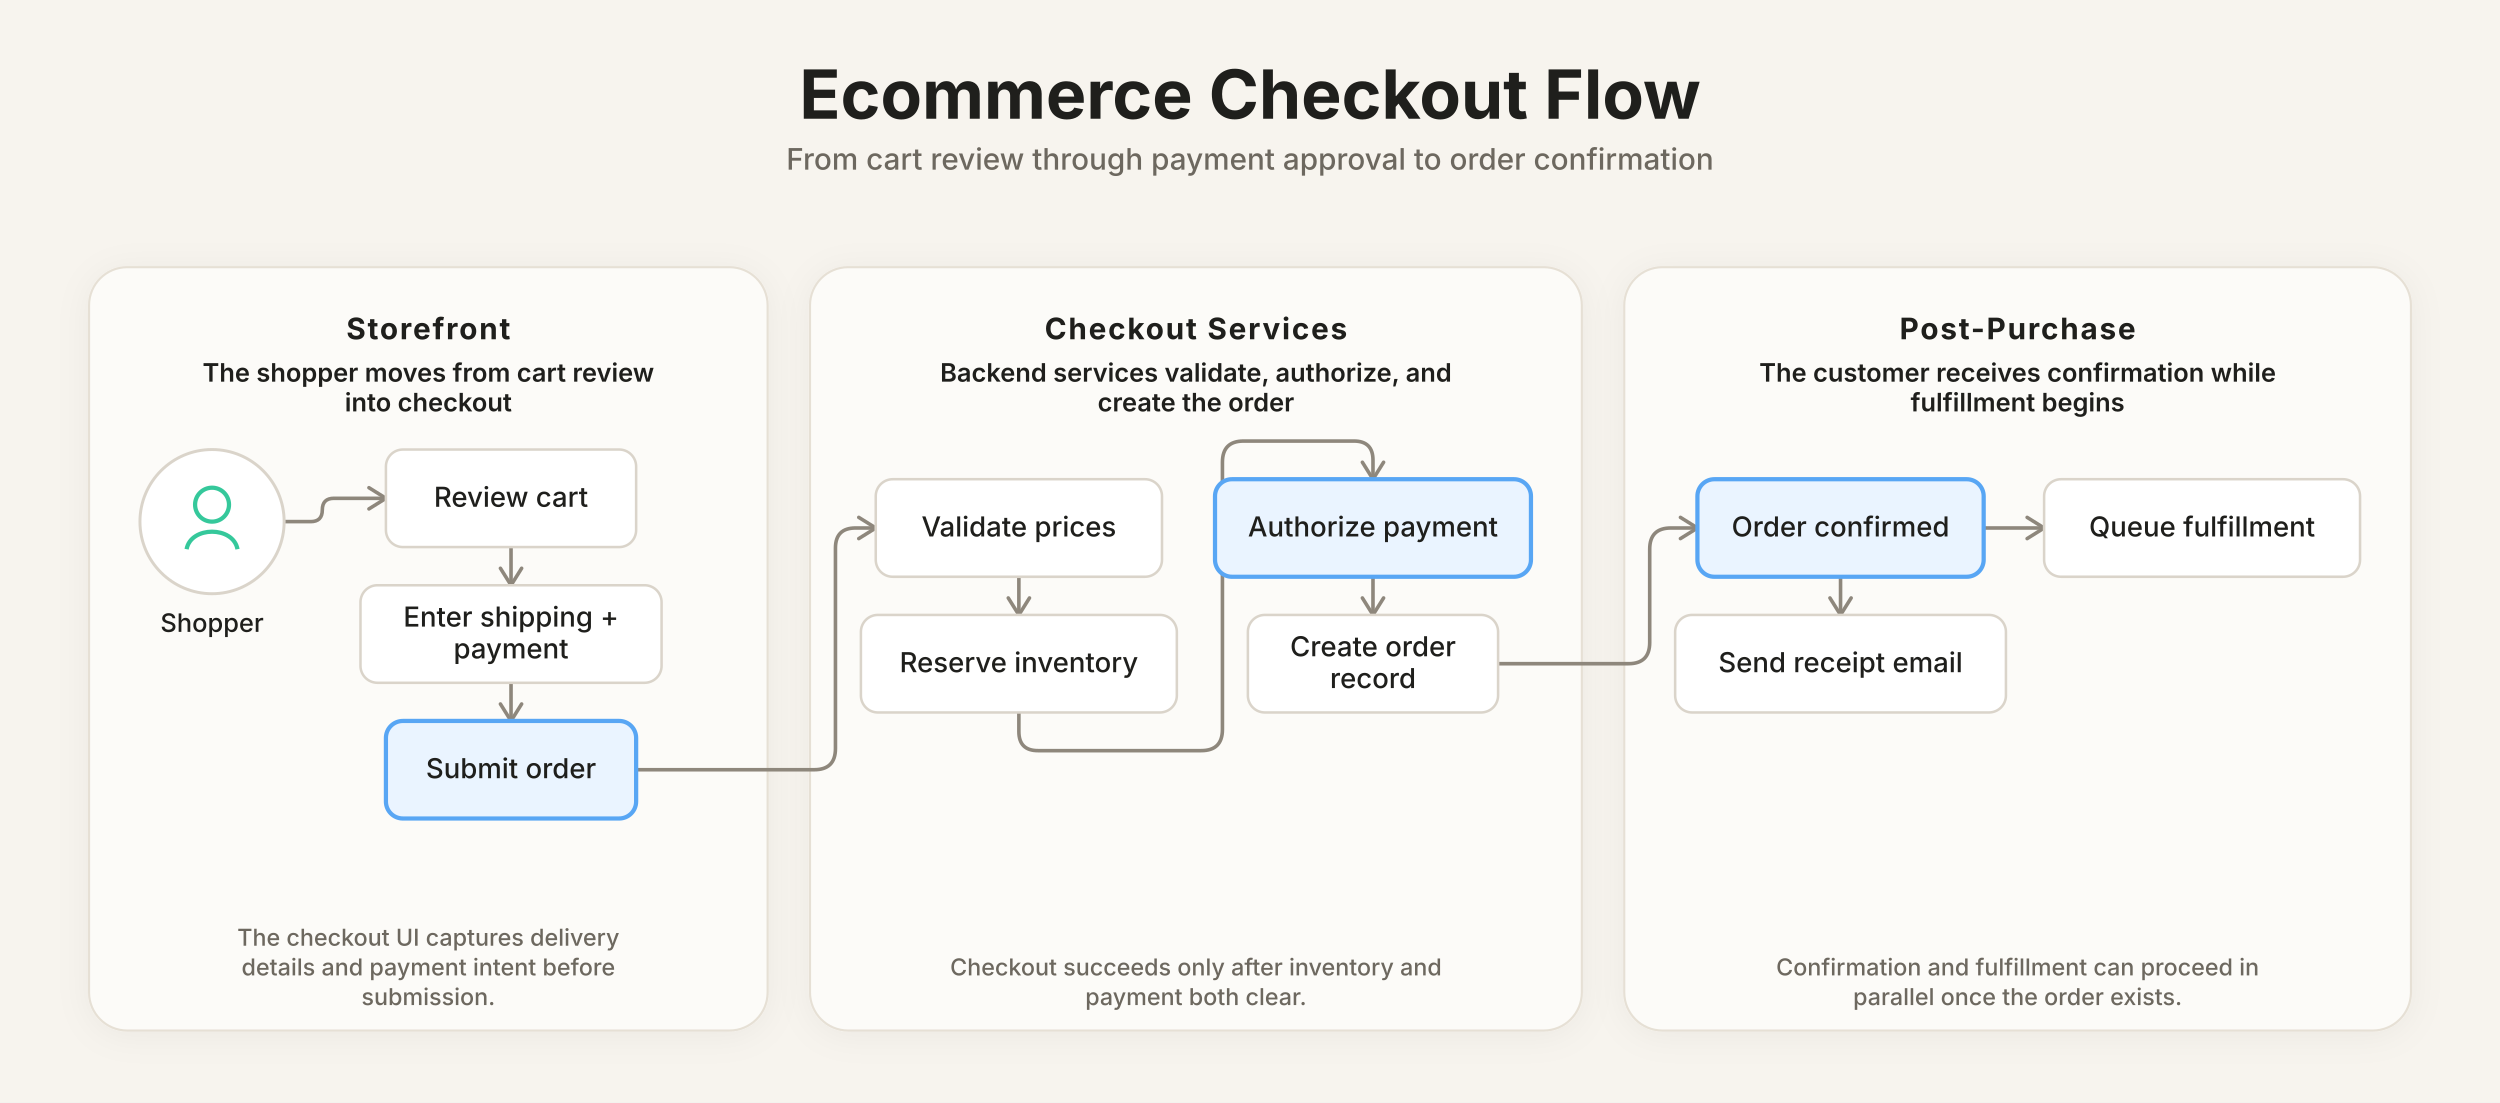
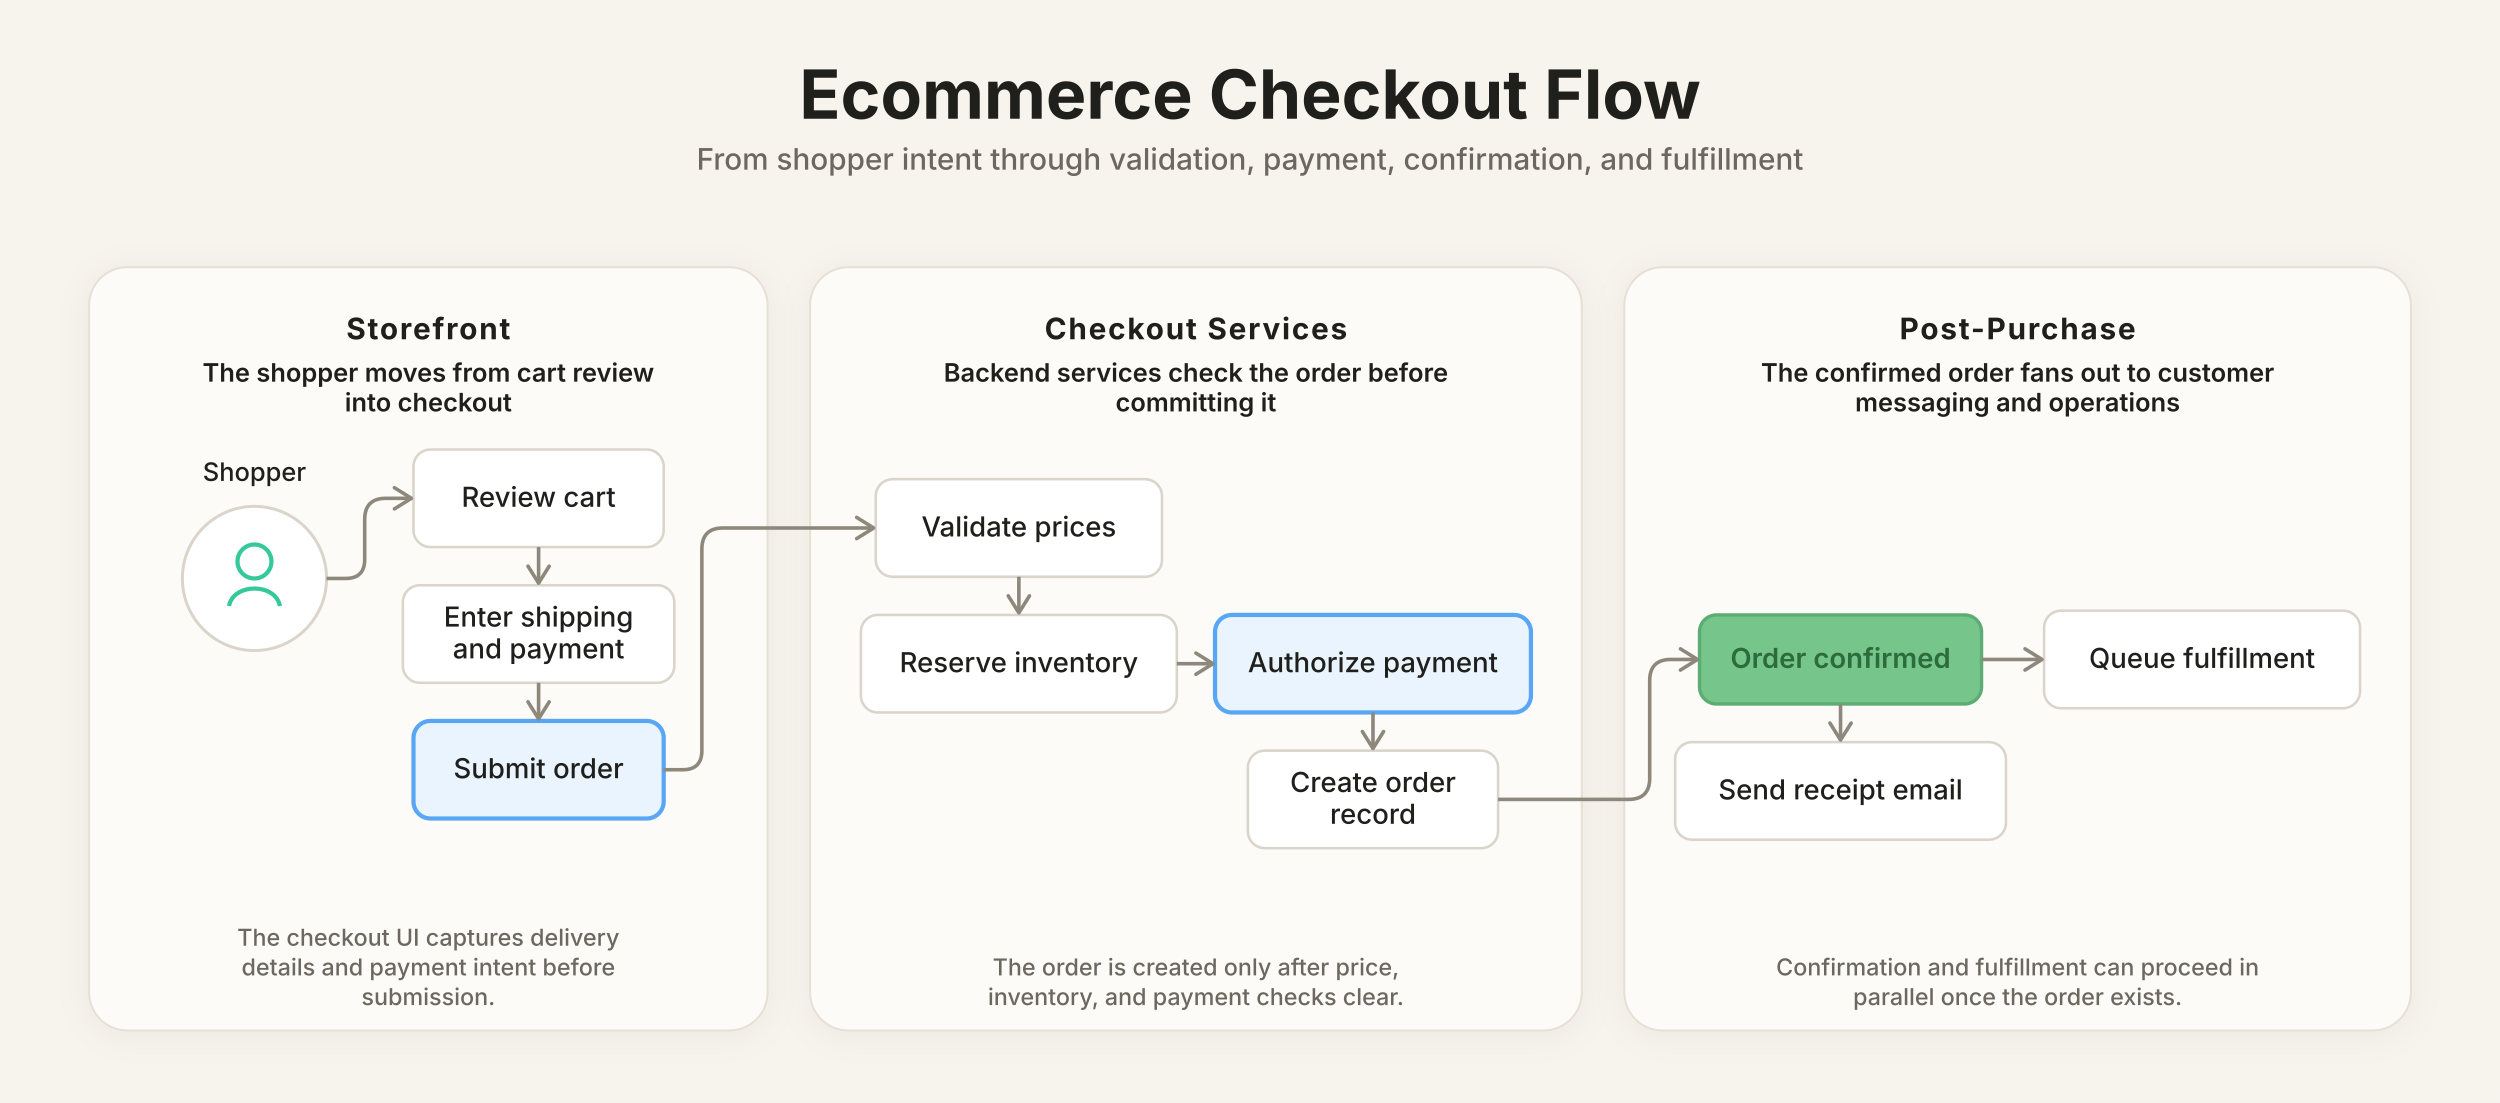
<svg xmlns="http://www.w3.org/2000/svg" width="1179" height="520" viewBox="0 0 1179 520" role="img" aria-label="Ecommerce Checkout Flow">
  <defs>
    <filter id="panelShadow" x="-10%" y="-10%" width="120%" height="140%">
      <feDropShadow dx="0" dy="2" stdDeviation="8" flood-color="rgba(0,0,0,0.05)" />
    </filter>
    <marker id="arrow" viewBox="0 0 11 12" markerWidth="11" markerHeight="12" refX="9.5" refY="6" orient="auto" markerUnits="userSpaceOnUse" overflow="visible">
      <path d="M 1.5 1.0 L 9.5 6 L 1.5 11.0" fill="none" stroke="#8E877C" stroke-width="1.7" stroke-linecap="round" stroke-linejoin="round" />
    </marker>
  </defs>
  <rect width="1179" height="520" fill="#F7F4EE" />
  <text x="589.5" y="56" text-anchor="middle" font-family="Inter, ui-sans-serif, system-ui, sans-serif" font-size="32" font-weight="700" fill="#1F1F1C">Ecommerce Checkout Flow</text>
-   <text x="589.5" y="80" text-anchor="middle" font-family="Inter, ui-sans-serif, system-ui, sans-serif" font-size="14" font-weight="500" fill="#6D685F">From cart review through payment approval to order confirmation</text>
+   <text x="589.5" y="80" text-anchor="middle" font-family="Inter, ui-sans-serif, system-ui, sans-serif" font-size="14" font-weight="500" fill="#6D685F">From shopper intent through validation, payment, confirmation, and fulfillment</text>
  <rect x="42.0" y="126.0" width="320.0" height="360.0" rx="18" fill="#FCFBF8" stroke="#E6E0D5" filter="url(#panelShadow)" />
  <text x="202.0" y="160.0" text-anchor="middle" font-family="Inter, ui-sans-serif, system-ui, sans-serif" font-size="14" font-weight="700" letter-spacing="0.06em" fill="#1F1F1C">Storefront</text>
  <text x="202.0" y="180.0" text-anchor="middle" font-family="Inter, ui-sans-serif, system-ui, sans-serif" font-size="12" font-weight="600" fill="#1F1F1C">The shopper moves from cart review</text>
  <text x="202.0" y="194.0" text-anchor="middle" font-family="Inter, ui-sans-serif, system-ui, sans-serif" font-size="12" font-weight="600" fill="#1F1F1C">into checkout</text>
  <text x="202.0" y="446.0" text-anchor="middle" font-family="Inter, ui-sans-serif, system-ui, sans-serif" font-size="11" font-weight="500" fill="#6D685F">The checkout UI captures delivery</text>
  <text x="202.0" y="460.0" text-anchor="middle" font-family="Inter, ui-sans-serif, system-ui, sans-serif" font-size="11" font-weight="500" fill="#6D685F">details and payment intent before</text>
  <text x="202.0" y="474.0" text-anchor="middle" font-family="Inter, ui-sans-serif, system-ui, sans-serif" font-size="11" font-weight="500" fill="#6D685F">submission.</text>
  <rect x="382.0" y="126.0" width="364.0" height="360.0" rx="18" fill="#FCFBF8" stroke="#E6E0D5" filter="url(#panelShadow)" />
  <text x="564.0" y="160.0" text-anchor="middle" font-family="Inter, ui-sans-serif, system-ui, sans-serif" font-size="14" font-weight="700" letter-spacing="0.06em" fill="#1F1F1C">Checkout Services</text>
-   <text x="564.0" y="180.0" text-anchor="middle" font-family="Inter, ui-sans-serif, system-ui, sans-serif" font-size="12" font-weight="600" fill="#1F1F1C">Backend services validate, authorize, and</text>
-   <text x="564.0" y="194.0" text-anchor="middle" font-family="Inter, ui-sans-serif, system-ui, sans-serif" font-size="12" font-weight="600" fill="#1F1F1C">create the order</text>
-   <text x="564.0" y="460.0" text-anchor="middle" font-family="Inter, ui-sans-serif, system-ui, sans-serif" font-size="11" font-weight="500" fill="#6D685F">Checkout succeeds only after inventory and</text>
-   <text x="564.0" y="474.0" text-anchor="middle" font-family="Inter, ui-sans-serif, system-ui, sans-serif" font-size="11" font-weight="500" fill="#6D685F">payment both clear.</text>
+   <text x="564.0" y="180.0" text-anchor="middle" font-family="Inter, ui-sans-serif, system-ui, sans-serif" font-size="12" font-weight="600" fill="#1F1F1C">Backend services check the order before</text>
+   <text x="564.0" y="194.0" text-anchor="middle" font-family="Inter, ui-sans-serif, system-ui, sans-serif" font-size="12" font-weight="600" fill="#1F1F1C">committing it</text>
+   <text x="564.0" y="460.0" text-anchor="middle" font-family="Inter, ui-sans-serif, system-ui, sans-serif" font-size="11" font-weight="500" fill="#6D685F">The order is created only after price,</text>
+   <text x="564.0" y="474.0" text-anchor="middle" font-family="Inter, ui-sans-serif, system-ui, sans-serif" font-size="11" font-weight="500" fill="#6D685F">inventory, and payment checks clear.</text>
  <rect x="766.0" y="126.0" width="371.0" height="360.0" rx="18" fill="#FCFBF8" stroke="#E6E0D5" filter="url(#panelShadow)" />
  <text x="951.5" y="160.0" text-anchor="middle" font-family="Inter, ui-sans-serif, system-ui, sans-serif" font-size="14" font-weight="700" letter-spacing="0.06em" fill="#1F1F1C">Post-Purchase</text>
-   <text x="951.5" y="180.0" text-anchor="middle" font-family="Inter, ui-sans-serif, system-ui, sans-serif" font-size="12" font-weight="600" fill="#1F1F1C">The customer receives confirmation while</text>
-   <text x="951.5" y="194.0" text-anchor="middle" font-family="Inter, ui-sans-serif, system-ui, sans-serif" font-size="12" font-weight="600" fill="#1F1F1C">fulfillment begins</text>
+   <text x="951.5" y="180.0" text-anchor="middle" font-family="Inter, ui-sans-serif, system-ui, sans-serif" font-size="12" font-weight="600" fill="#1F1F1C">The confirmed order fans out to customer</text>
+   <text x="951.5" y="194.0" text-anchor="middle" font-family="Inter, ui-sans-serif, system-ui, sans-serif" font-size="12" font-weight="600" fill="#1F1F1C">messaging and operations</text>
  <text x="951.5" y="460.0" text-anchor="middle" font-family="Inter, ui-sans-serif, system-ui, sans-serif" font-size="11" font-weight="500" fill="#6D685F">Confirmation and fulfillment can proceed in</text>
  <text x="951.5" y="474.0" text-anchor="middle" font-family="Inter, ui-sans-serif, system-ui, sans-serif" font-size="11" font-weight="500" fill="#6D685F">parallel once the order exists.</text>
-   <path d="M 134.0 246.0 L 146.5 246.0 Q 152.0 246.0 152.0 240.5 L 152.0 240.5 Q 152.0 235.0 157.5 235.0 L 182.0 235.0" fill="none" stroke="#8E877C" stroke-width="1.7" marker-end="url(#arrow)" />
-   <path d="M 241.0 258.0 L 241.0 276.0" fill="none" stroke="#8E877C" stroke-width="1.7" marker-end="url(#arrow)" />
-   <path d="M 241.0 322.0 L 241.0 340.0" fill="none" stroke="#8E877C" stroke-width="1.7" marker-end="url(#arrow)" />
-   <path d="M 300.0 363.0 L 384.0 363.0 Q 394.0 363.0 394.0 353.0 L 394.0 258.5 Q 394.0 249.0 403.5 249.0 L 413.0 249.0" fill="none" stroke="#8E877C" stroke-width="1.7" marker-end="url(#arrow)" />
-   <path d="M 480.5 272.0 L 480.5 290.0" fill="none" stroke="#8E877C" stroke-width="1.7" marker-end="url(#arrow)" />
-   <path d="M 480.5 336.0 L 480.5 345.0 Q 480.5 354.0 489.5 354.0 L 566.5 354.0 Q 576.5 354.0 576.5 344.0 L 576.5 218.0 Q 576.5 208.0 586.5 208.0 L 638.5 208.0 Q 647.5 208.0 647.5 217.0 L 647.5 226.0" fill="none" stroke="#8E877C" stroke-width="1.7" marker-end="url(#arrow)" />
-   <path d="M 647.5 272.0 L 647.5 290.0" fill="none" stroke="#8E877C" stroke-width="1.7" marker-end="url(#arrow)" />
-   <path d="M 706.5 313.0 L 768.0 313.0 Q 778.0 313.0 778.0 303.0 L 778.0 259.0 Q 778.0 249.0 788.0 249.0 L 800.5 249.0" fill="none" stroke="#8E877C" stroke-width="1.7" marker-end="url(#arrow)" />
-   <path d="M 868.0 272.0 L 868.0 290.0" fill="none" stroke="#8E877C" stroke-width="1.7" marker-end="url(#arrow)" />
-   <path d="M 935.5 249.0 L 964.0 249.0" fill="none" stroke="#8E877C" stroke-width="1.7" marker-end="url(#arrow)" />
-   <circle cx="100.0" cy="246.0" r="34.0" fill="#FFFFFF" stroke="#DAD4CA" stroke-width="1.4" />
-   <circle cx="100.0" cy="238.0" r="8" fill="none" stroke="#35C89B" stroke-width="2" />
-   <path d="M 88.0 259.0 C 90.0 248.0, 110.0 248.0, 112.0 259.0" fill="none" stroke="#35C89B" stroke-width="2" />
-   <text x="100.0" y="298.0" text-anchor="middle" font-family="Inter, ui-sans-serif, system-ui, sans-serif" font-size="12" font-weight="500" fill="#1F1F1C">Shopper</text>
-   <rect x="182.0" y="212.0" width="118.0" height="46.0" rx="8" fill="#FFFFFF" stroke="#DAD4CA" stroke-width="1.2" />
-   <text x="241.0" y="239.0" text-anchor="middle" font-family="Inter, ui-sans-serif, system-ui, sans-serif" font-size="13" font-weight="500" fill="#1F1F1C">Review cart</text>
+   <rect x="195.0" y="212.0" width="118.0" height="46.0" rx="8" fill="#FFFFFF" stroke="#DAD4CA" stroke-width="1.2" />
+   <text x="254.0" y="239.0" text-anchor="middle" font-family="Inter, ui-sans-serif, system-ui, sans-serif" font-size="13" font-weight="500" fill="#1F1F1C">Review cart</text>
  <rect x="413.0" y="226.0" width="135.0" height="46.0" rx="8" fill="#FFFFFF" stroke="#DAD4CA" stroke-width="1.2" />
  <text x="480.5" y="253.0" text-anchor="middle" font-family="Inter, ui-sans-serif, system-ui, sans-serif" font-size="13" font-weight="500" fill="#1F1F1C">Validate prices</text>
-   <rect x="573.0" y="226.0" width="149.0" height="46.0" rx="8" fill="#EAF4FF" stroke="#58A6F4" stroke-width="2" />
-   <text x="647.5" y="253.0" text-anchor="middle" font-family="Inter, ui-sans-serif, system-ui, sans-serif" font-size="13" font-weight="500" fill="#1F1F1C">Authorize payment</text>
-   <rect x="800.5" y="226.0" width="135.0" height="46.0" rx="8" fill="#EAF4FF" stroke="#58A6F4" stroke-width="2" />
-   <text x="868.0" y="253.0" text-anchor="middle" font-family="Inter, ui-sans-serif, system-ui, sans-serif" font-size="13" font-weight="500" fill="#1F1F1C">Order confirmed</text>
-   <rect x="964.0" y="226.0" width="149.0" height="46.0" rx="8" fill="#FFFFFF" stroke="#DAD4CA" stroke-width="1.2" />
-   <text x="1038.5" y="253.0" text-anchor="middle" font-family="Inter, ui-sans-serif, system-ui, sans-serif" font-size="13" font-weight="500" fill="#1F1F1C">Queue fulfillment</text>
-   <rect x="170.0" y="276.0" width="142.0" height="46.0" rx="8" fill="#FFFFFF" stroke="#DAD4CA" stroke-width="1.2" />
-   <text x="241.0" y="295.5" text-anchor="middle" font-family="Inter, ui-sans-serif, system-ui, sans-serif" font-size="13" font-weight="500" fill="#1F1F1C">Enter shipping +</text>
-   <text x="241.0" y="310.5" text-anchor="middle" font-family="Inter, ui-sans-serif, system-ui, sans-serif" font-size="13" font-weight="500" fill="#1F1F1C">payment</text>
+   <circle cx="120.0" cy="272.8" r="34.0" fill="#FFFFFF" stroke="#DAD4CA" stroke-width="1.4" />
+   <circle cx="120.0" cy="264.8" r="8" fill="none" stroke="#35C89B" stroke-width="2" />
+   <path d="M 108.0 285.8 C 110.0 274.8, 130.0 274.8, 132.0 285.8" fill="none" stroke="#35C89B" stroke-width="2" />
+   <text x="120.0" y="226.8" text-anchor="middle" font-family="Inter, ui-sans-serif, system-ui, sans-serif" font-size="12" font-weight="500" fill="#1F1F1C">Shopper</text>
+   <rect x="190.0" y="276.0" width="128.0" height="46.0" rx="8" fill="#FFFFFF" stroke="#DAD4CA" stroke-width="1.2" />
+   <text x="254.0" y="295.5" text-anchor="middle" font-family="Inter, ui-sans-serif, system-ui, sans-serif" font-size="13" font-weight="500" fill="#1F1F1C">Enter shipping</text>
+   <text x="254.0" y="310.5" text-anchor="middle" font-family="Inter, ui-sans-serif, system-ui, sans-serif" font-size="13" font-weight="500" fill="#1F1F1C">and payment</text>
+   <rect x="964.0" y="288.0" width="149.0" height="46.0" rx="8" fill="#FFFFFF" stroke="#DAD4CA" stroke-width="1.2" />
+   <text x="1038.5" y="315.0" text-anchor="middle" font-family="Inter, ui-sans-serif, system-ui, sans-serif" font-size="13" font-weight="500" fill="#1F1F1C">Queue fulfillment</text>
  <rect x="406.0" y="290.0" width="149.0" height="46.0" rx="8" fill="#FFFFFF" stroke="#DAD4CA" stroke-width="1.2" />
  <text x="480.5" y="317.0" text-anchor="middle" font-family="Inter, ui-sans-serif, system-ui, sans-serif" font-size="13" font-weight="500" fill="#1F1F1C">Reserve inventory</text>
-   <rect x="588.5" y="290.0" width="118.0" height="46.0" rx="8" fill="#FFFFFF" stroke="#DAD4CA" stroke-width="1.2" />
-   <text x="647.5" y="309.5" text-anchor="middle" font-family="Inter, ui-sans-serif, system-ui, sans-serif" font-size="13" font-weight="500" fill="#1F1F1C">Create order</text>
-   <text x="647.5" y="324.5" text-anchor="middle" font-family="Inter, ui-sans-serif, system-ui, sans-serif" font-size="13" font-weight="500" fill="#1F1F1C">record</text>
-   <rect x="790.0" y="290.0" width="156.0" height="46.0" rx="8" fill="#FFFFFF" stroke="#DAD4CA" stroke-width="1.2" />
-   <text x="868.0" y="317.0" text-anchor="middle" font-family="Inter, ui-sans-serif, system-ui, sans-serif" font-size="13" font-weight="500" fill="#1F1F1C">Send receipt email</text>
-   <rect x="182.0" y="340.0" width="118.0" height="46.0" rx="8" fill="#EAF4FF" stroke="#58A6F4" stroke-width="2" />
-   <text x="241.0" y="367.0" text-anchor="middle" font-family="Inter, ui-sans-serif, system-ui, sans-serif" font-size="13" font-weight="500" fill="#1F1F1C">Submit order</text>
+   <rect x="573.0" y="290.0" width="149.0" height="46.0" rx="8" fill="#EAF4FF" stroke="#58A6F4" stroke-width="2" />
+   <text x="647.5" y="317.0" text-anchor="middle" font-family="Inter, ui-sans-serif, system-ui, sans-serif" font-size="13" font-weight="500" fill="#1F1F1C">Authorize payment</text>
+   <rect x="801.5" y="290.0" width="133.0" height="42.0" rx="8" fill="#76C68B" stroke="#5CAD73" stroke-width="1.6" />
+   <text x="868.0" y="315.0" text-anchor="middle" font-family="Inter, ui-sans-serif, system-ui, sans-serif" font-size="13" font-weight="600" fill="#2C6C3C">Order confirmed</text>
+   <rect x="195.0" y="340.0" width="118.0" height="46.0" rx="8" fill="#EAF4FF" stroke="#58A6F4" stroke-width="2" />
+   <text x="254.0" y="367.0" text-anchor="middle" font-family="Inter, ui-sans-serif, system-ui, sans-serif" font-size="13" font-weight="500" fill="#1F1F1C">Submit order</text>
+   <rect x="790.0" y="350.0" width="156.0" height="46.0" rx="8" fill="#FFFFFF" stroke="#DAD4CA" stroke-width="1.2" />
+   <text x="868.0" y="377.0" text-anchor="middle" font-family="Inter, ui-sans-serif, system-ui, sans-serif" font-size="13" font-weight="500" fill="#1F1F1C">Send receipt email</text>
+   <rect x="588.5" y="354.0" width="118.0" height="46.0" rx="8" fill="#FFFFFF" stroke="#DAD4CA" stroke-width="1.2" />
+   <text x="647.5" y="373.5" text-anchor="middle" font-family="Inter, ui-sans-serif, system-ui, sans-serif" font-size="13" font-weight="500" fill="#1F1F1C">Create order</text>
+   <text x="647.5" y="388.5" text-anchor="middle" font-family="Inter, ui-sans-serif, system-ui, sans-serif" font-size="13" font-weight="500" fill="#1F1F1C">record</text>
+   <path d="M 154.0 272.8 L 163.0 272.8 Q 172.0 272.8 172.0 263.8 L 172.0 245.0 Q 172.0 235.0 182.0 235.0 L 194.0 235.0" fill="none" stroke="#8E877C" stroke-width="1.7" marker-end="url(#arrow)" />
+   <path d="M 254.0 258.0 L 254.0 275.0" fill="none" stroke="#8E877C" stroke-width="1.7" marker-end="url(#arrow)" />
+   <path d="M 254.0 322.0 L 254.0 339.0" fill="none" stroke="#8E877C" stroke-width="1.7" marker-end="url(#arrow)" />
+   <path d="M 313.0 363.0 L 322.0 363.0 Q 331.0 363.0 331.0 354.0 L 331.0 259.0 Q 331.0 249.0 341.0 249.0 L 412.0 249.0" fill="none" stroke="#8E877C" stroke-width="1.7" marker-end="url(#arrow)" />
+   <path d="M 480.5 272.0 L 480.5 289.0" fill="none" stroke="#8E877C" stroke-width="1.7" marker-end="url(#arrow)" />
+   <path d="M 555.0 313.0 L 572.0 313.0" fill="none" stroke="#8E877C" stroke-width="1.7" marker-end="url(#arrow)" />
+   <path d="M 647.5 336.0 L 647.5 353.0" fill="none" stroke="#8E877C" stroke-width="1.7" marker-end="url(#arrow)" />
+   <path d="M 706.5 377.0 L 768.0 377.0 Q 778.0 377.0 778.0 367.0 L 778.0 321.0 Q 778.0 311.0 788.0 311.0 L 800.5 311.0" fill="none" stroke="#8E877C" stroke-width="1.7" marker-end="url(#arrow)" />
+   <path d="M 868.0 332.0 L 868.0 349.0" fill="none" stroke="#8E877C" stroke-width="1.7" marker-end="url(#arrow)" />
+   <path d="M 934.5 311.0 L 963.0 311.0" fill="none" stroke="#8E877C" stroke-width="1.7" marker-end="url(#arrow)" />
</svg>
